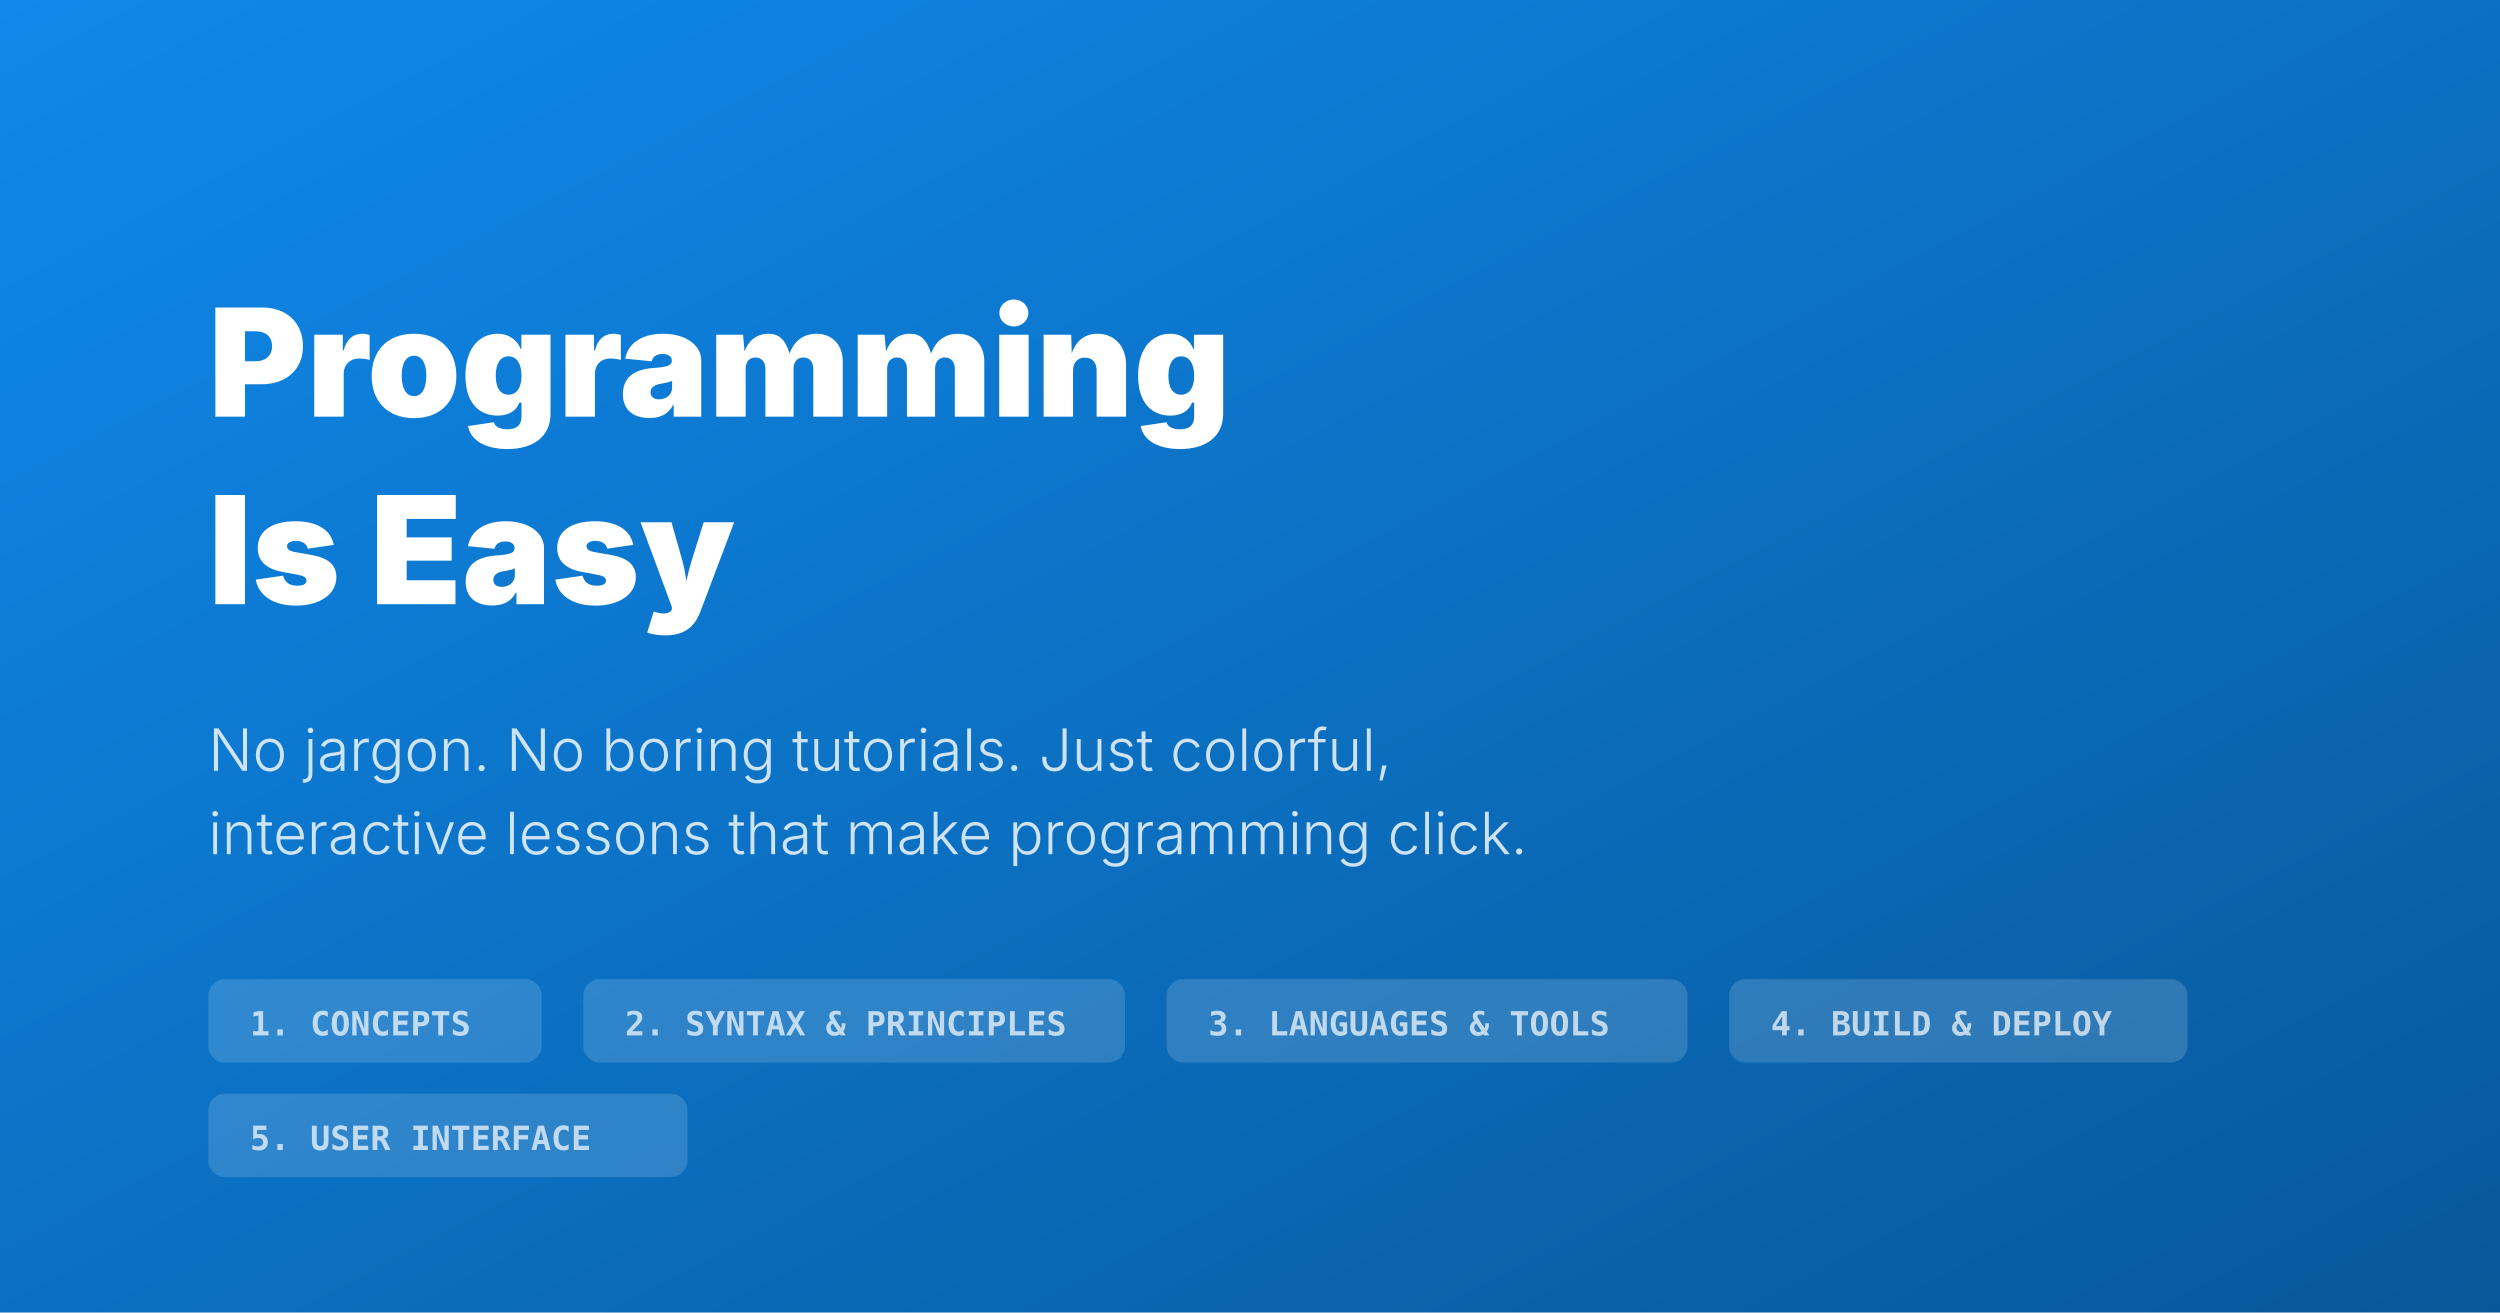
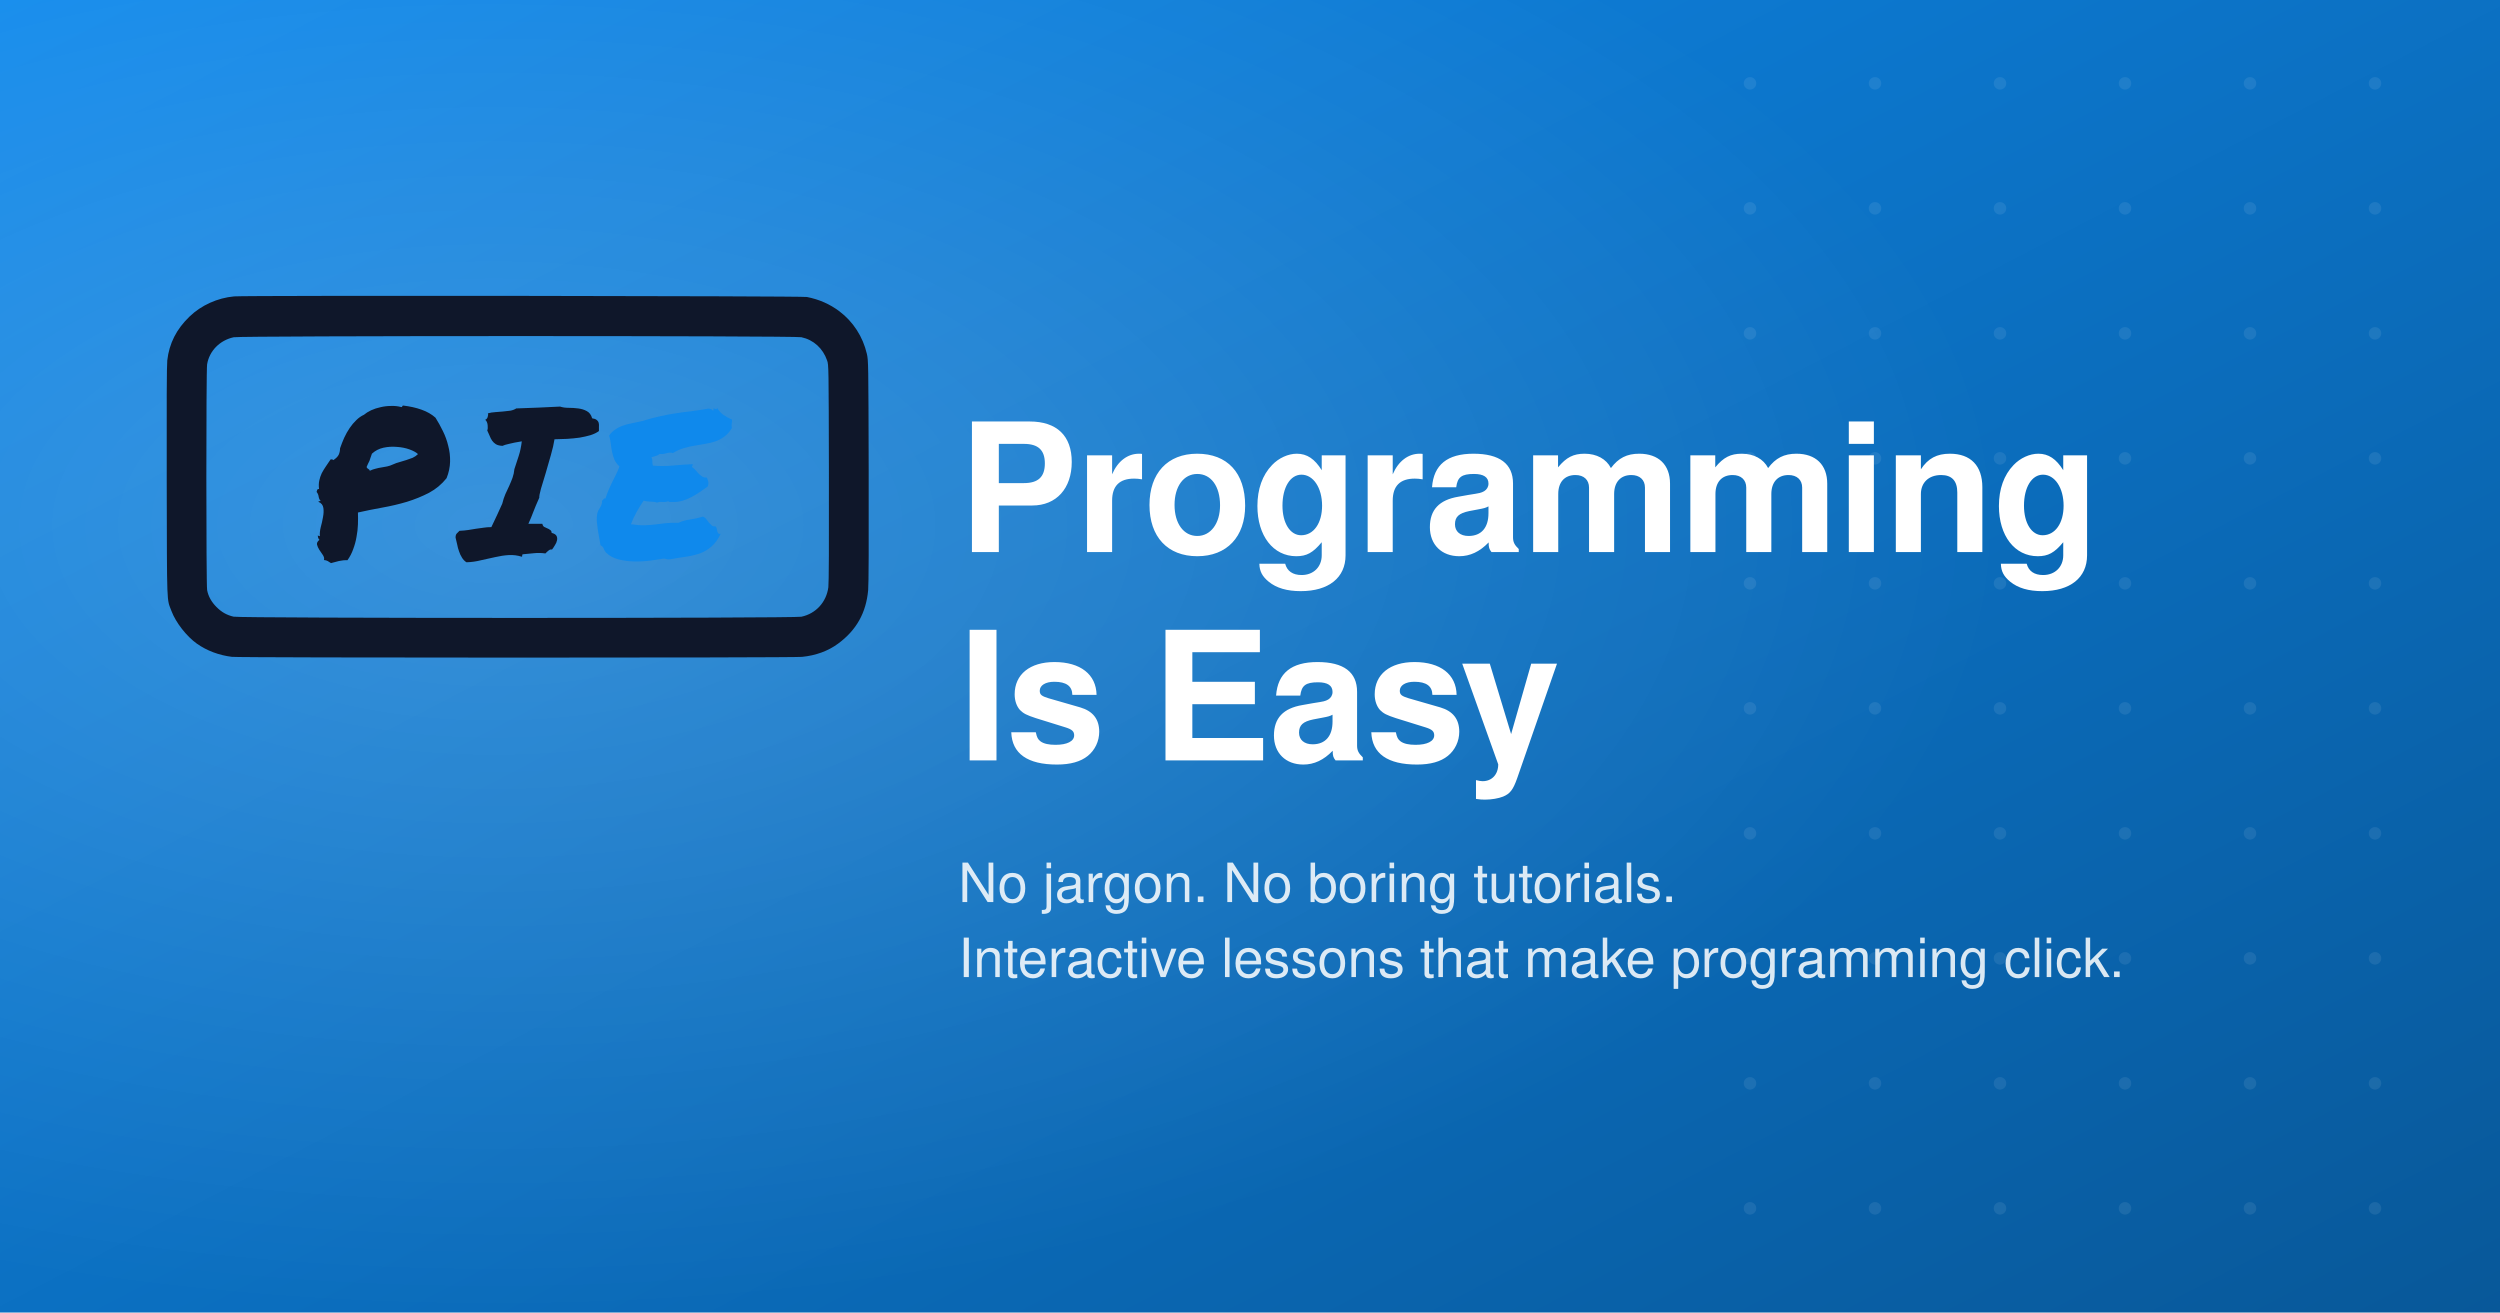
<svg xmlns="http://www.w3.org/2000/svg" width="1200" height="630" viewBox="0 0 1200 630">
  <defs>
    <linearGradient id="bg" x1="0%" y1="0%" x2="100%" y2="100%">
-       <stop offset="0%" style="stop-color:#0f89ec;stop-opacity:1" />
-       <stop offset="100%" style="stop-color:#085899;stop-opacity:1" />
+       <stop offset="0%" stop-color="#0f89ec" />
+       <stop offset="100%" stop-color="#085899" />
    </linearGradient>
+     <radialGradient id="glow" cx="20%" cy="40%" r="60%">
+       <stop offset="0%" stop-color="white" stop-opacity="0.18" />
+       <stop offset="100%" stop-color="white" stop-opacity="0" />
+     </radialGradient>
  </defs>
  <rect width="1200" height="630" fill="url(#bg)" />
-   <text x="100" y="200" font-family="system-ui, -apple-system, sans-serif" font-size="72" font-weight="900" fill="white">Programming</text>
-   <text x="100" y="290" font-family="system-ui, -apple-system, sans-serif" font-size="72" font-weight="900" fill="white">Is Easy</text>
-   <text x="100" y="370" font-family="system-ui, -apple-system, sans-serif" font-size="28" font-weight="300" fill="rgba(255,255,255,0.8)">No jargon. No boring tutorials. Just colorful,</text>
-   <text x="100" y="410" font-family="system-ui, -apple-system, sans-serif" font-size="28" font-weight="300" fill="rgba(255,255,255,0.8)">interactive lessons that make programming click.</text>
-   <rect x="100" y="470" width="160" height="40" rx="8" fill="rgba(255,255,255,0.15)" />
-   <text x="120" y="497" font-family="monospace" font-size="16" font-weight="600" fill="rgba(255,255,255,0.7)">1. CONCEPTS</text>
-   <rect x="280" y="470" width="260" height="40" rx="8" fill="rgba(255,255,255,0.15)" />
-   <text x="300" y="497" font-family="monospace" font-size="16" font-weight="600" fill="rgba(255,255,255,0.7)">2. SYNTAX &amp; PRINCIPLES</text>
-   <rect x="560" y="470" width="250" height="40" rx="8" fill="rgba(255,255,255,0.15)" />
-   <text x="580" y="497" font-family="monospace" font-size="16" font-weight="600" fill="rgba(255,255,255,0.7)">3. LANGUAGES &amp; TOOLS</text>
-   <rect x="830" y="470" width="220" height="40" rx="8" fill="rgba(255,255,255,0.15)" />
-   <text x="850" y="497" font-family="monospace" font-size="16" font-weight="600" fill="rgba(255,255,255,0.7)">4. BUILD &amp; DEPLOY</text>
-   <rect x="100" y="525" width="230" height="40" rx="8" fill="rgba(255,255,255,0.15)" />
-   <text x="120" y="552" font-family="monospace" font-size="16" font-weight="600" fill="rgba(255,255,255,0.7)">5. USER INTERFACE</text>
+   <rect width="1200" height="630" fill="url(#glow)" />
+   <g fill="white" fill-opacity="0.08">
+     <circle cx="840" cy="40" r="3" />
+     <circle cx="900" cy="40" r="3" />
+     <circle cx="960" cy="40" r="3" />
+     <circle cx="1020" cy="40" r="3" />
+     <circle cx="1080" cy="40" r="3" />
+     <circle cx="1140" cy="40" r="3" />
+     <circle cx="840" cy="100" r="3" />
+     <circle cx="900" cy="100" r="3" />
+     <circle cx="960" cy="100" r="3" />
+     <circle cx="1020" cy="100" r="3" />
+     <circle cx="1080" cy="100" r="3" />
+     <circle cx="1140" cy="100" r="3" />
+     <circle cx="840" cy="160" r="3" />
+     <circle cx="900" cy="160" r="3" />
+     <circle cx="960" cy="160" r="3" />
+     <circle cx="1020" cy="160" r="3" />
+     <circle cx="1080" cy="160" r="3" />
+     <circle cx="1140" cy="160" r="3" />
+     <circle cx="840" cy="220" r="3" />
+     <circle cx="900" cy="220" r="3" />
+     <circle cx="960" cy="220" r="3" />
+     <circle cx="1020" cy="220" r="3" />
+     <circle cx="1080" cy="220" r="3" />
+     <circle cx="1140" cy="220" r="3" />
+     <circle cx="840" cy="280" r="3" />
+     <circle cx="900" cy="280" r="3" />
+     <circle cx="960" cy="280" r="3" />
+     <circle cx="1020" cy="280" r="3" />
+     <circle cx="1080" cy="280" r="3" />
+     <circle cx="1140" cy="280" r="3" />
+     <circle cx="840" cy="340" r="3" />
+     <circle cx="900" cy="340" r="3" />
+     <circle cx="960" cy="340" r="3" />
+     <circle cx="1020" cy="340" r="3" />
+     <circle cx="1080" cy="340" r="3" />
+     <circle cx="1140" cy="340" r="3" />
+     <circle cx="840" cy="400" r="3" />
+     <circle cx="900" cy="400" r="3" />
+     <circle cx="960" cy="400" r="3" />
+     <circle cx="1020" cy="400" r="3" />
+     <circle cx="1080" cy="400" r="3" />
+     <circle cx="1140" cy="400" r="3" />
+     <circle cx="840" cy="460" r="3" />
+     <circle cx="900" cy="460" r="3" />
+     <circle cx="960" cy="460" r="3" />
+     <circle cx="1020" cy="460" r="3" />
+     <circle cx="1080" cy="460" r="3" />
+     <circle cx="1140" cy="460" r="3" />
+     <circle cx="840" cy="520" r="3" />
+     <circle cx="900" cy="520" r="3" />
+     <circle cx="960" cy="520" r="3" />
+     <circle cx="1020" cy="520" r="3" />
+     <circle cx="1080" cy="520" r="3" />
+     <circle cx="1140" cy="520" r="3" />
+     <circle cx="840" cy="580" r="3" />
+     <circle cx="900" cy="580" r="3" />
+     <circle cx="960" cy="580" r="3" />
+     <circle cx="1020" cy="580" r="3" />
+     <circle cx="1080" cy="580" r="3" />
+     <circle cx="1140" cy="580" r="3" />
+   </g>
+   <g transform="translate(80, 142) scale(0.337)">
+     <path fill-rule="evenodd" clip-rule="evenodd" d="M96.132 0.791C72.43 2.952 49.36 13.369 32.621 29.47C13.927 47.45 3.654 67.658 0.862 91.937C0.095 98.603 -0.155 154.823 0.091 265.486C0.491 445.739 -0.069 430.528 6.856 448.99C12.954 465.247 28.351 485.005 43.044 495.427C57.094 505.392 74.533 511.958 92.895 514.196C104.759 515.641 890.372 515.682 904.953 514.238C924.612 512.291 942.087 505.891 956.288 495.437C982.399 476.215 996.233 451.599 999.164 419.144C999.909 410.897 1000.16 353.735 999.903 249.438C999.526 94.295 999.49 92.037 997.28 82.538C991.612 58.169 977.828 36.825 958.216 22.047C944.621 11.803 929.288 5.046 911.907 1.64C904.133 0.118 112.568 -0.707 96.132 0.791ZM904.037 58.94C921.338 62.608 934.71 74.712 940.713 92.142C942.914 98.53 942.936 99.935 943.251 252.648C943.46 354.725 943.194 409.537 942.458 415.093C939.648 436.328 924.672 452.68 904.023 457.056C893.059 459.38 105.174 459.31 95.31 456.984C85.504 454.673 78.311 450.607 70.947 443.214C63.745 435.984 59.286 427.919 57.632 419.134C56.192 411.481 56.152 106.421 57.591 97.638C60.725 78.499 75.606 63.311 95.45 58.995C105.53 56.803 893.701 56.749 904.037 58.94Z" fill="#0f172a" />
+     <path d="M216.184 293.383C216.379 292.602 216.77 292.309 217.355 292.504C218.137 292.504 218.82 292.406 219.406 292.211C217.844 290.648 216.867 288.598 216.477 286.059C216.086 283.324 215.109 281.078 213.547 279.32C213.938 278.344 214.23 277.367 214.426 276.391C214.816 275.414 215.695 275.023 217.062 275.219C216.477 270.922 216.574 266.918 217.355 263.207C218.137 259.496 219.309 255.98 220.871 252.66C222.629 249.34 224.582 246.117 226.73 242.992C229.074 239.672 231.32 236.352 233.469 233.031C235.227 232.641 236.301 232.836 236.691 233.617C237.082 234.203 237.766 234.008 238.742 233.031C241.867 230.883 244.016 228.539 245.188 226C246.359 223.266 246.945 220.336 246.945 217.211C248.703 212.133 250.656 207.152 252.805 202.27C255.148 197.191 257.785 192.504 260.715 188.207C263.645 183.91 266.77 180.199 270.09 177.074C273.41 173.754 277.023 171.215 280.93 169.457C283.664 167.113 287.082 164.965 291.184 163.012C295.48 161.059 299.973 159.594 304.66 158.617C309.543 157.445 314.523 156.859 319.602 156.859C324.68 156.664 329.367 157.152 333.664 158.324C334.641 158.715 335.227 158.52 335.422 157.738C335.617 156.762 336.105 156.273 336.887 156.273C346.652 157.445 355.344 159.398 362.961 162.133C370.773 164.867 377.414 168.676 382.883 173.559C386.594 179.418 390.109 185.766 393.43 192.602C396.75 199.242 399.289 206.273 401.047 213.695C403 220.922 403.879 228.441 403.684 236.254C403.488 244.066 401.828 251.879 398.703 259.691C391.867 268.285 383.566 275.219 373.801 280.492C364.035 285.57 353.488 289.867 342.16 293.383C331.027 296.703 319.406 299.438 307.297 301.586C295.383 303.734 283.762 306.078 272.434 308.617C272.629 313.891 272.629 319.555 272.434 325.609C272.238 331.469 271.555 337.426 270.383 343.48C269.406 349.34 267.844 355.102 265.695 360.766C263.742 366.43 261.008 371.703 257.492 376.586C253.586 376.391 249.484 376.781 245.188 377.758C241.086 378.734 237.375 379.711 234.055 380.688C232.492 379.711 230.93 378.734 229.367 377.758C228 376.977 226.242 376.488 224.094 376.293C224.68 373.949 224.094 371.508 222.336 368.969C220.773 366.43 219.113 363.988 217.355 361.645C215.793 359.105 214.719 356.664 214.133 354.32C213.742 351.781 214.914 349.535 217.648 347.582C216.086 346.215 215.305 344.066 215.305 341.137C216.086 341.918 217.062 342.309 218.234 342.309C217.844 338.793 218.234 334.594 219.406 329.711C220.773 324.828 221.848 320.043 222.629 315.355C223.605 310.473 223.801 306.078 223.215 302.172C222.629 298.07 220.285 295.141 216.184 293.383ZM292.355 224.828C291.574 226.977 290.891 228.93 290.305 230.688C289.914 232.25 289.426 233.715 288.84 235.082C288.254 236.449 287.57 237.816 286.789 239.184C286.203 240.551 285.52 242.113 284.738 243.871C285.129 245.043 285.91 245.922 287.082 246.508C288.254 247.094 289.035 247.973 289.426 249.145C292.16 247.777 294.895 246.801 297.629 246.215C300.363 245.434 303.098 244.848 305.832 244.457C308.566 244.066 311.301 243.578 314.035 242.992C316.77 242.406 319.602 241.43 322.531 240.062C325.461 238.695 328.488 237.621 331.613 236.84C334.934 235.863 338.156 234.887 341.281 233.91C344.406 232.934 347.434 231.859 350.363 230.688C353.293 229.32 355.832 227.562 357.98 225.414C355.246 222.875 351.145 220.629 345.676 218.676C340.207 216.723 334.25 215.551 327.805 215.16C321.555 214.574 315.207 214.965 308.762 216.332C302.512 217.699 297.043 220.531 292.355 224.828ZM427.016 379.516C424.281 377.758 422.133 375.512 420.57 372.777C418.812 370.043 417.445 367.113 416.469 363.988C415.297 360.863 414.418 357.641 413.832 354.32C413.051 350.805 412.27 347.484 411.488 344.359C411.488 341.625 412.074 339.672 413.246 338.5C414.418 337.133 415.688 335.863 417.055 334.691C421.742 334.496 425.941 334.105 429.652 333.52C433.363 332.934 436.977 332.348 440.492 331.762C444.008 331.176 447.523 330.688 451.039 330.297C454.555 329.711 458.363 329.418 462.465 329.418C465.395 323.363 468.129 317.602 470.668 312.133C473.207 306.469 475.648 301.098 477.992 296.02C479.164 291.137 480.629 286.645 482.387 282.543C484.34 278.246 486.195 274.242 487.953 270.531C489.711 266.625 491.273 262.816 492.641 259.105C494.008 255.199 494.887 251.098 495.277 246.801C497.621 239.965 499.672 233.715 501.43 228.051C503.383 222.191 504.848 215.258 505.824 207.25C498.402 208.422 492.445 209.594 487.953 210.766C483.461 211.742 480.238 212.719 478.285 213.695C474.379 213.5 471.254 212.719 468.91 211.352C466.762 209.984 465.004 208.324 463.637 206.371C462.27 204.418 461.098 202.172 460.121 199.633C459.145 197.094 457.973 194.457 456.605 191.723C457.387 189.965 457.582 187.426 457.191 184.105C456.801 180.59 455.629 178.051 453.676 176.488C455.238 176.098 456.41 174.828 457.191 172.68C457.973 170.336 458.07 168.578 457.484 167.406C460.805 166.43 464.32 165.844 468.031 165.648C471.742 165.258 475.355 164.965 478.871 164.77C482.582 164.379 486.098 163.988 489.418 163.598C492.738 163.012 495.57 161.938 497.914 160.375C508.07 159.984 518.617 159.594 529.555 159.203C540.688 158.812 550.941 158.324 560.316 157.738C563.832 158.91 567.836 159.496 572.328 159.496C577.016 159.496 581.605 159.789 586.098 160.375C590.785 160.961 594.887 162.23 598.402 164.184C602.113 166.137 604.652 169.555 606.02 174.438C608.949 174.828 611.098 175.609 612.465 176.781C614.027 177.953 615.004 179.418 615.395 181.176C615.785 182.738 615.883 184.594 615.688 186.742C615.688 188.695 615.688 190.648 615.688 192.602C612.562 194.945 608.559 196.898 603.676 198.461C598.988 199.828 593.812 201 588.148 201.977C582.484 202.758 576.527 203.344 570.277 203.734C564.223 203.93 558.266 204.125 552.406 204.32C551.43 210.766 549.672 218.383 547.133 227.172C544.789 235.766 542.348 244.262 539.809 252.66C537.27 260.863 535.023 268.285 533.07 274.926C531.312 281.371 530.531 285.57 530.727 287.523C528.773 292.016 527.113 295.824 525.746 298.949C524.574 302.074 523.402 305.004 522.23 307.738C521.254 310.473 520.18 313.207 519.008 315.941C518.031 318.48 516.762 321.41 515.199 324.73H535.121C535.512 326.879 536.391 328.344 537.758 329.125C539.125 329.906 540.59 330.59 542.152 331.176C543.715 331.762 545.082 332.543 546.254 333.52C547.621 334.301 548.305 335.668 548.305 337.621C552.016 338.598 554.359 340.062 555.336 342.016C556.312 343.969 556.508 346.117 555.922 348.461C555.531 350.609 554.555 352.855 552.992 355.199C551.625 357.543 550.258 359.594 548.891 361.352C547.133 360.961 545.473 361.449 543.91 362.816C542.348 363.988 540.883 365.355 539.516 366.918C533.852 366.137 528.285 366.039 522.816 366.625C517.348 367.211 512.27 367.699 507.582 368.09C506.605 368.285 506.215 368.871 506.41 369.848C506.605 370.629 506.41 371.215 505.824 371.605C499.77 369.652 493.52 368.871 487.074 369.262C480.824 369.652 474.379 370.629 467.738 372.191C461.293 373.559 454.652 375.023 447.816 376.586C440.98 378.344 434.047 379.32 427.016 379.516Z" fill="#0f172a" />
+     <path d="M626.129 366.039C624.566 364.477 623.395 362.621 622.613 360.473C622.027 358.324 620.465 356.566 617.926 355.199C617.535 352.27 616.949 348.949 616.168 345.238C615.582 341.332 614.898 337.426 614.117 333.52C613.531 329.418 613.043 325.414 612.652 321.508C612.457 317.406 612.652 313.695 613.238 310.375C613.629 308.617 614.215 306.957 614.996 305.395C615.973 303.832 616.852 302.367 617.633 301C618.609 299.438 619.293 297.875 619.684 296.312C620.27 294.75 620.367 293.188 619.977 291.625C621.148 291.43 621.832 290.844 622.027 289.867C622.418 288.695 623.395 288.305 624.957 288.695C626.324 284.398 627.789 280.395 629.352 276.684C630.914 272.973 632.574 269.359 634.332 265.844C636.09 262.328 637.848 258.812 639.605 255.297C641.559 251.586 643.316 247.484 644.879 242.992C641.559 239.867 639.117 236.547 637.555 233.031C636.188 229.32 635.113 225.609 634.332 221.898C633.551 218.188 632.965 214.477 632.574 210.766C632.184 206.859 631.402 202.953 630.23 199.047C632.574 195.531 635.406 192.699 638.727 190.551C642.047 188.207 645.66 186.352 649.566 184.984C653.668 183.422 658.062 182.25 662.75 181.469C667.438 180.492 672.418 179.418 677.691 178.246C687.066 175.316 695.465 173.07 702.887 171.508C710.309 169.75 717.535 168.383 724.566 167.406C731.598 166.234 738.922 165.258 746.539 164.477C754.156 163.5 762.945 162.133 772.906 160.375C773.102 160.961 773.395 161.254 773.785 161.254C774.371 161.254 775.055 161.254 775.836 161.254C776.422 162.621 777.496 163.305 779.059 163.305C779.059 162.719 778.961 162.23 778.766 161.84C778.766 161.254 778.766 160.766 778.766 160.375C779.156 160.375 779.645 160.473 780.23 160.668C781.012 160.863 781.598 161.059 781.988 161.254C782.574 161.449 783.062 161.449 783.453 161.254C783.844 160.863 783.941 160.18 783.746 159.203C786.09 163.305 789.117 166.723 792.828 169.457C796.539 171.996 800.641 174.242 805.133 176.195C805.328 177.953 805.328 179.223 805.133 180.004C805.133 180.785 805.035 181.566 804.84 182.348C804.645 182.934 804.547 183.715 804.547 184.691C804.547 185.473 804.742 186.645 805.133 188.207C802.008 193.48 798.395 197.582 794.293 200.512C790.387 203.441 786.188 205.688 781.695 207.25C777.203 208.812 772.418 209.984 767.34 210.766C762.457 211.547 757.379 212.426 752.105 213.402C747.027 214.184 741.852 215.355 736.578 216.918C731.305 218.48 726.129 220.824 721.051 223.949C719.488 223.363 718.023 223.168 716.656 223.363C715.484 223.363 714.215 223.559 712.848 223.949C711.48 224.34 709.918 224.73 708.16 225.121C706.598 225.512 704.645 225.512 702.301 225.121C700.738 226.488 698.883 227.465 696.734 228.051C694.781 228.637 692.73 229.223 690.582 229.809C691.559 231.957 691.949 234.105 691.754 236.254C691.754 238.402 692.047 240.258 692.633 241.82C700.836 242.602 709.918 242.602 719.879 241.82C729.84 240.844 739.605 240.16 749.176 239.77C749.371 240.746 749.273 241.43 748.883 241.82C748.492 242.211 748.297 242.895 748.297 243.871C750.055 245.043 751.715 246.508 753.277 248.266C754.84 250.023 756.402 251.781 757.965 253.539C759.723 255.102 761.48 256.469 763.238 257.641C764.996 258.617 767.047 259.008 769.391 258.812C770.367 260.766 771.051 262.816 771.441 264.965C771.832 267.113 771.539 269.359 770.562 271.703C766.656 274.242 762.848 276.879 759.137 279.613C755.426 282.152 751.52 284.496 747.418 286.645C743.512 288.793 739.215 290.551 734.527 291.918C729.84 293.285 724.762 293.871 719.293 293.676C718.316 293.676 717.438 293.676 716.656 293.676C716.07 293.676 715.289 293.285 714.312 292.504C712.359 293.480 709.723 293.871 706.402 293.676C703.277 293.285 700.641 293.578 698.492 294.555C695.758 293.578 692.535 293.090 688.824 293.090C685.309 293.090 682.184 292.602 679.449 291.625C675.934 296.703 672.613 302.074 669.488 307.738C666.363 313.207 663.629 319.066 661.285 325.316C669.293 326.488 675.934 326.977 681.207 326.781C686.480 326.586 691.461 326.195 696.148 325.609C700.836 325.023 705.621 324.438 710.504 323.852C715.582 323.266 721.734 323.07 728.961 323.266C733.844 320.922 739.41 319.359 745.66 318.578C752.105 317.602 758.062 316.234 763.531 314.477C765.484 315.062 767.145 316.234 768.512 317.992C769.879 319.555 771.148 321.215 772.32 322.973C773.688 324.535 775.055 325.902 776.422 327.074C777.789 328.246 779.547 328.637 781.695 328.246C782.672 329.223 783.258 330.395 783.453 331.762C783.844 333.129 784.137 334.398 784.332 335.570C784.723 336.742 785.211 337.719 785.797 338.500C786.383 339.086 787.457 339.281 789.020 339.086C785.309 346.703 781.109 352.562 776.422 356.664C771.930 360.766 766.754 363.988 760.895 366.332C755.230 368.480 748.785 370.141 741.559 371.312C734.527 372.289 726.617 373.559 717.828 375.121C715.680 375.512 713.824 375.512 712.262 375.121C710.895 374.535 709.430 374.242 707.867 374.242C702.398 375.219 695.855 376.195 688.238 377.172C680.816 378.148 673.297 378.539 665.680 378.344C658.062 378.148 650.738 377.172 643.707 375.414C636.676 373.656 630.816 370.531 626.129 366.039Z" fill="#0f89ec" />
+   </g>
+   <text x="460" y="265" font-family="Helvetica, Arial, sans-serif" font-size="86" font-weight="900" fill="white" letter-spacing="-1">Programming</text>
+   <text x="460" y="365" font-family="Helvetica, Arial, sans-serif" font-size="86" font-weight="900" fill="white" letter-spacing="-1">Is Easy</text>
+   <text x="460" y="433" font-family="Helvetica, Arial, sans-serif" font-size="26" font-weight="300" fill="white" fill-opacity="0.85">No jargon. No boring tutorials.</text>
+   <text x="460" y="469" font-family="Helvetica, Arial, sans-serif" font-size="26" font-weight="300" fill="white" fill-opacity="0.85">Interactive lessons that make programming click.</text>
</svg>
